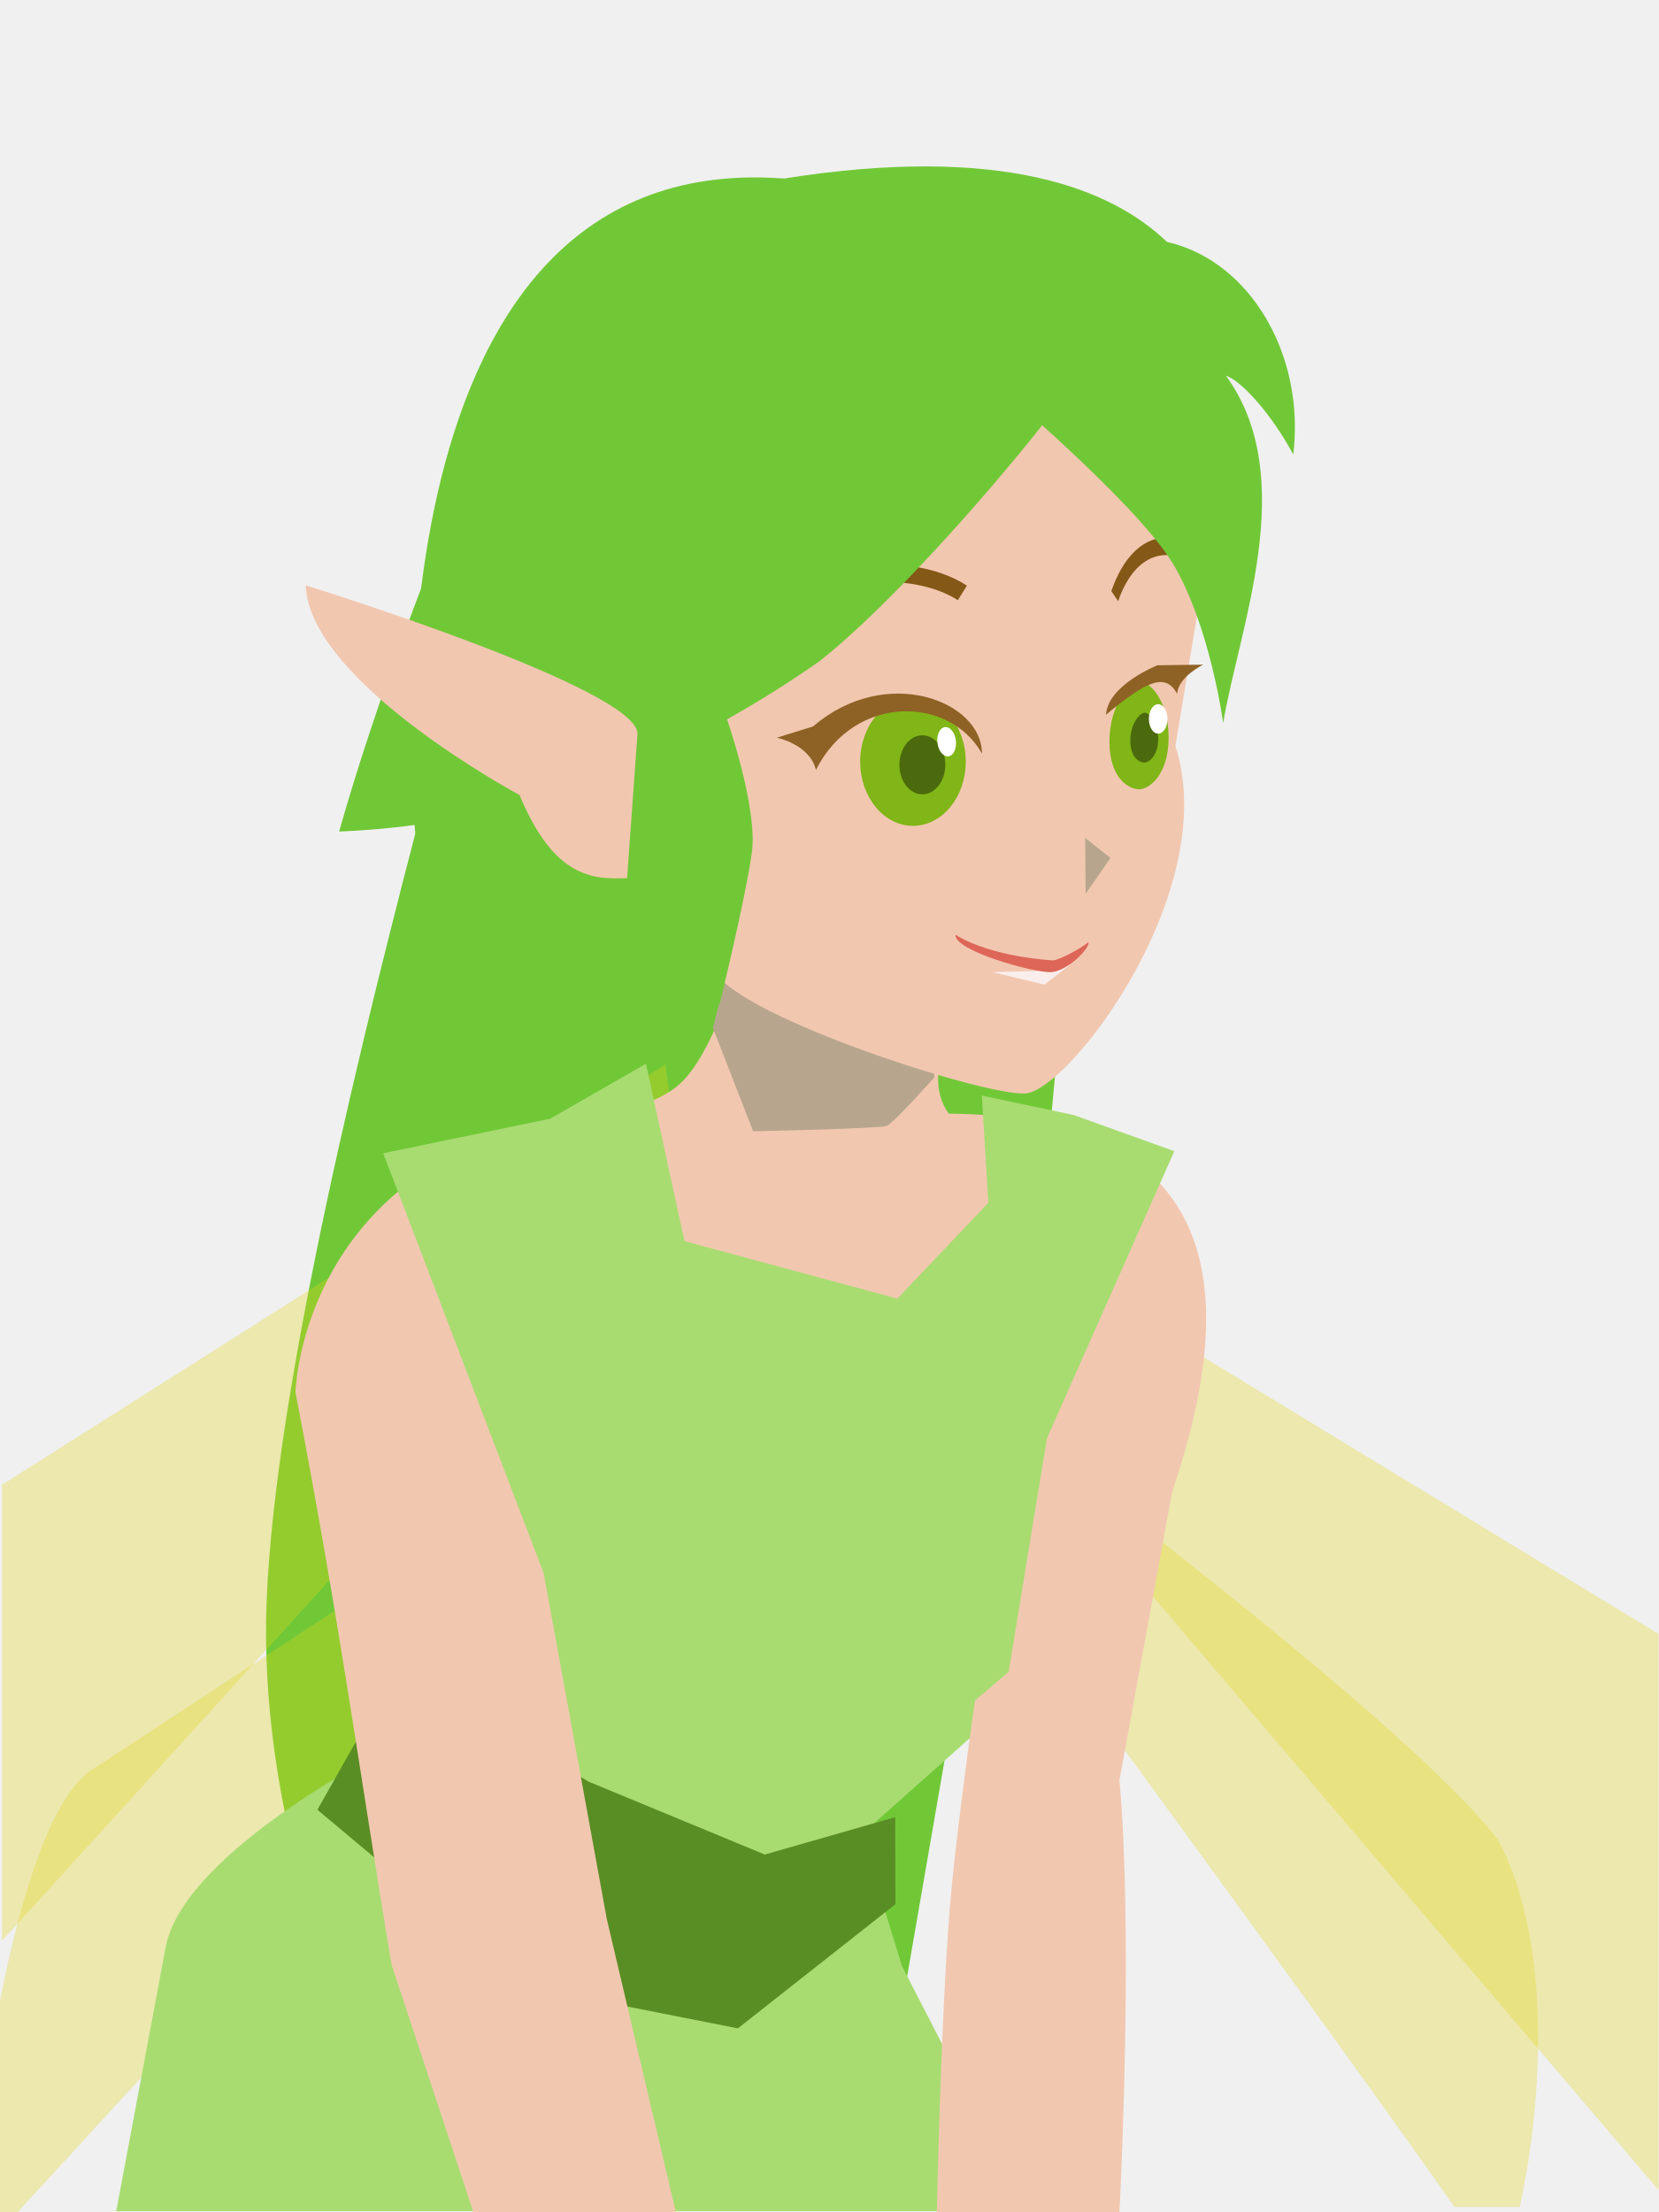
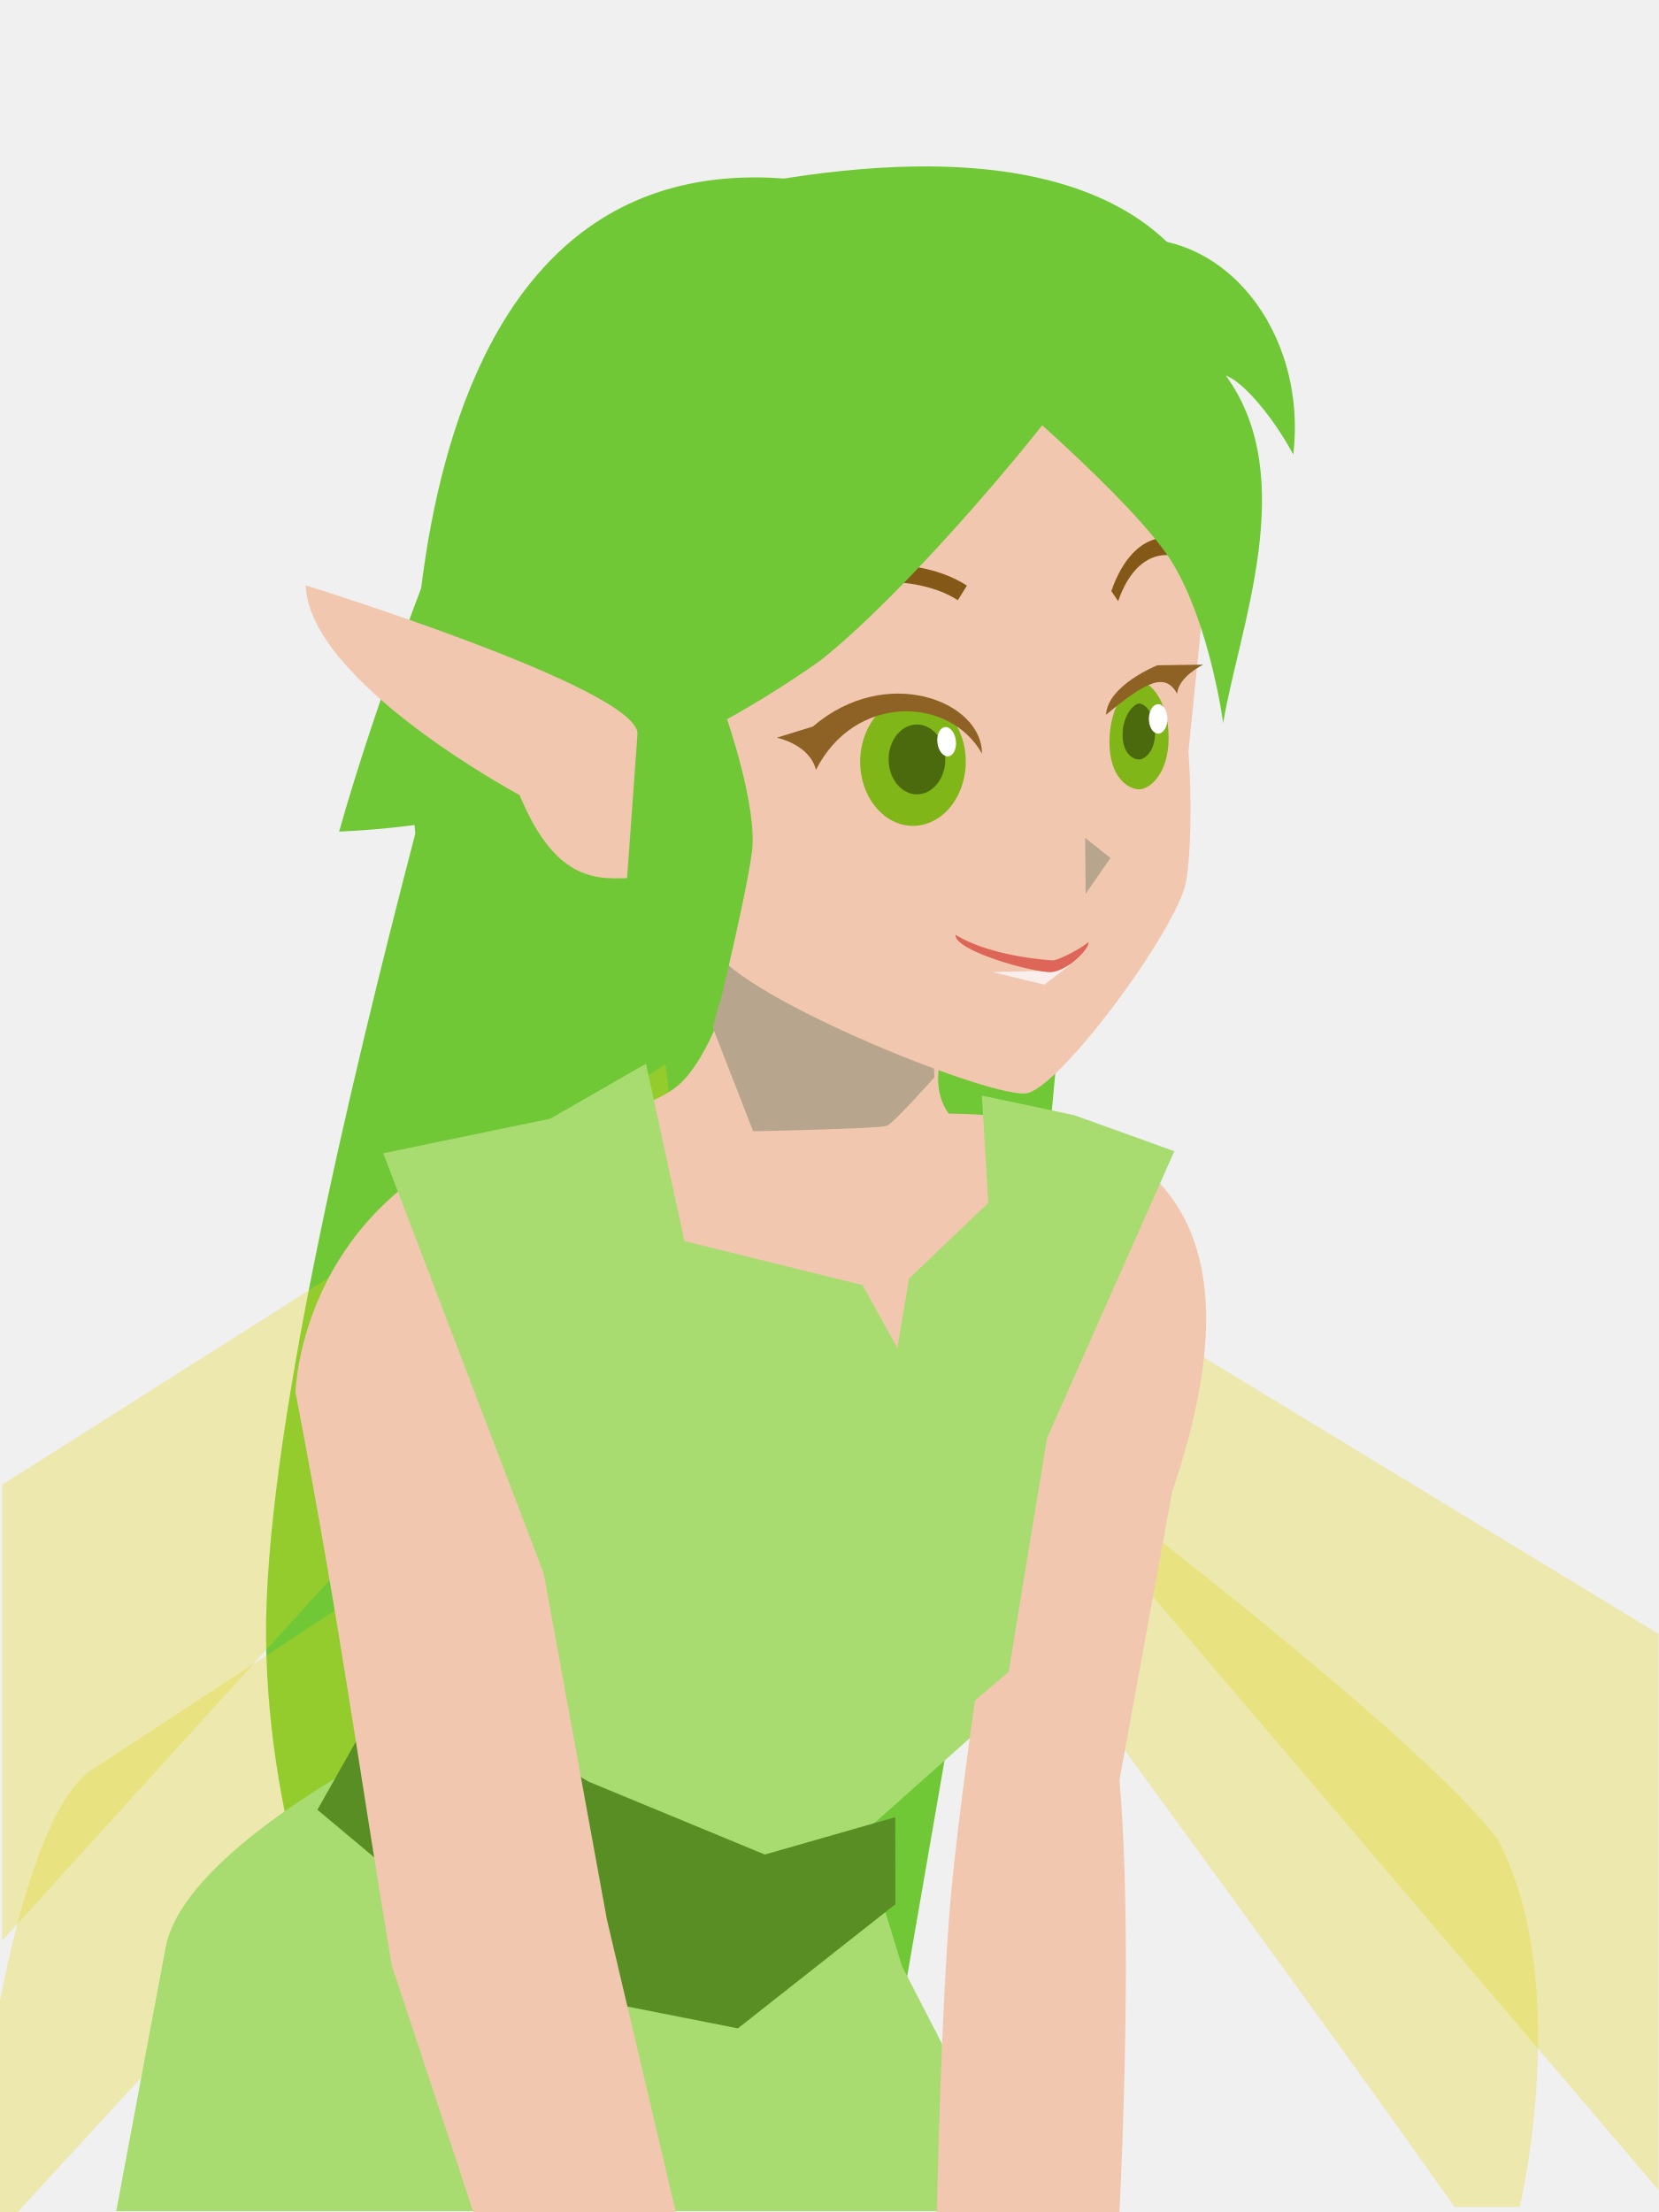
- <svg xmlns="http://www.w3.org/2000/svg" width="600" height="800" version="1.1" viewBox="0 0 159 212">
-   <path d="m75 17.1c-41.3-2.96-35.2 62.8-35.2 62.8-6.3 24.2-14.5 58.4-14.3 77.2s7.01 33.8 7.01 33.8l30.5-9.49 23.5 10.5 13.7-79.1 5.93-63.5 11.1-15.1s-0.366-23.7-42.1-17.1z" fill="#71c837" />
-   <g fill="#e1d31c" fill-opacity=".312" stroke-width=".265">
-     <path d="m90.5 115-3.34 10.6 71.8 84.3v-53.3l-68.4-41.6z" />
-     <path d="m86.7 129-0.596 9.12s40.5 55.1 53.3 73.4h6.25c1.93-8.72 3.44-24.8-2.09-35.2-9.75-12.8-57-47.4-57-47.4z" />
-     <path d="m64.7 133-55.4 36.3c-4.29 2.29-7.31 12.3-9.35 22.7v20.4h1.38l63.3-68.9-0.197-10.8z" />
+ <svg xmlns="http://www.w3.org/2000/svg" width="600" height="800" version="1.1" viewBox="0 0 159 212" id="svg29">
+   <defs id="defs29" />
+   <path d="m75 17.1c-41.3-2.96-35.2 62.8-35.2 62.8-6.3 24.2-14.5 58.4-14.3 77.2s7.01 33.8 7.01 33.8l30.5-9.49 23.5 10.5 13.7-79.1 5.93-63.5 11.1-15.1s-0.366-23.7-42.1-17.1z" fill="#71c837" id="path1" />
+   <g fill="#e1d31c" fill-opacity=".312" stroke-width=".265" id="g4">
+     <path d="m90.5 115-3.34 10.6 71.8 84.3v-53.3l-68.4-41.6z" id="path2" />
+     <path d="m86.7 129-0.596 9.12s40.5 55.1 53.3 73.4h6.25c1.93-8.72 3.44-24.8-2.09-35.2-9.75-12.8-57-47.4-57-47.4z" id="path3" />
+     <path d="m64.7 133-55.4 36.3c-4.29 2.29-7.31 12.3-9.35 22.7v20.4h1.38l63.3-68.9-0.197-10.8z" id="path4" />
  </g>
-   <path d="m97.8 137-50.6 0.517-8.72 29.4s-20.8 10.2-22.6 19.7c-1.63 8.74-4.29 22.9-4.74 25.3h87.4l-12.1-23.5-3.87-12.6 14.5-12.9 0.374-25.9z" fill="#a8dc71" stroke-width=".265" />
-   <path d="m63.8 102-63.6 40.3v43.7l65.2-71.8-1.63-12.2z" fill="#e1d31c" fill-opacity=".312" stroke-width=".265" />
-   <g fill="none" stroke-linecap="round" stroke-linejoin="round">
-     <circle r="0" stroke="#c53822" stroke-width="2.26" style="paint-order:stroke markers fill" />
-     <g stroke="#924019">
-       <circle r="0" stroke-width="1.29" style="paint-order:stroke markers fill" />
-       <circle transform="scale(1,-1)" r="0" stroke-width="3.6" style="paint-order:stroke markers fill" />
-       <circle transform="scale(1,-1)" r="0" stroke-width="3.6" style="paint-order:stroke markers fill" />
+   <path d="m97.8 137-50.6 0.517-8.72 29.4s-20.8 10.2-22.6 19.7c-1.63 8.74-4.29 22.9-4.74 25.3h87.4l-12.1-23.5-3.87-12.6 14.5-12.9 0.374-25.9z" fill="#a8dc71" stroke-width=".265" id="path5" />
+   <path d="m63.8 102-63.6 40.3v43.7l65.2-71.8-1.63-12.2z" fill="#e1d31c" fill-opacity=".312" stroke-width=".265" id="path6" />
+   <g fill="none" stroke-linecap="round" stroke-linejoin="round" id="g11">
+     <circle r="0" stroke="#c53822" stroke-width="2.26" style="paint-order:stroke markers fill" id="circle6" />
+     <g stroke="#924019" id="g9">
+       <circle r="0" stroke-width="1.29" style="paint-order:stroke markers fill" id="circle7" />
+       <circle transform="scale(1,-1)" r="0" stroke-width="3.6" style="paint-order:stroke markers fill" id="circle8" />
+       <circle transform="scale(1,-1)" r="0" stroke-width="3.6" style="paint-order:stroke markers fill" id="circle9" />
    </g>
-     <circle transform="scale(1,-1)" r="0" stroke="#4d4320" stroke-width="4.38" style="paint-order:stroke markers fill" />
-     <circle transform="scale(1,-1)" r="0" stroke="#4d4320" stroke-width="3.52" style="paint-order:stroke markers fill" />
+     <circle transform="scale(1,-1)" r="0" stroke="#4d4320" stroke-width="4.38" style="paint-order:stroke markers fill" id="circle10" />
+     <circle transform="scale(1,-1)" r="0" stroke="#4d4320" stroke-width="3.52" style="paint-order:stroke markers fill" id="circle11" />
  </g>
-   <path d="m40.1 161-4.34 3-5.34 9.45 20.3 17 20 3.95 15.1-11.9-0.021-8.34-12.5 3.58-16.9-6.99z" fill="#598e24" />
-   <path d="m71.8 88.7c0-3e-6 -2.78 11.9-6.78 15.3-4 3.44-14.5 3.84-14.5 3.84-21.8 6.2-22.2 25.6-22.2 25.6 4.4 22.9 6.15 36.6 9.22 54.9l7.84 23.7h19.4l-6.62-28.1-6.57-36 30.2-9.04 14.1 7.42s-3.98 25.5-4.88 36.8c-0.822 10.5-1.16 26.3-1.22 28.9l17.5 8e-3c0.228-4.53 1.26-27.3-2e-3 -41.4l5.04-27.6c4.4-13.1 9.33-36-21.4-36.3-2.46-3.37 0.31-8.16 0.31-8.16l-19.4-10.4z" fill="#f2c7b0" stroke-width=".265" />
-   <path d="m70.3 90.8-1.98 7.71 3.86 9.91s12.1-0.238 12.8-0.516 4.57-4.65 4.57-4.65l-0.215-7.2z" fill="#b7a68d" />
-   <path d="m116 51.3-3.35 20.2c4.48 13.8-10.2 33.1-14.4 33.3-4.13 0.226-28.9-7.79-30-12.2 0 0-20.4-11-23.8-21.8s-3.2-48.5 32.5-48.6c35.7-0.083 36.2 31.5 36.2 31.5z" fill="#f2c7b0" />
-   <path d="m112 70.7c0 3.59-1.9 4.95-2.82 4.95-0.919 0-2.85-0.976-2.85-4.57 0-3.59 1.99-5.78 2.91-5.78 0.919 0 2.76 1.8 2.76 5.39z" fill="#80b617" stroke-width="1.46" />
-   <path d="m111 70.8c0 1.66-0.895 2.29-1.33 2.29-0.433 0-1.34-0.452-1.34-2.11 0-1.66 0.938-2.67 1.37-2.67 0.433 0 1.3 0.833 1.3 2.49z" fill="#4b6a0d" stroke-width=".682" />
-   <path d="m106 68.5c0.169-2.85 4.93-4.74 4.93-4.74l4.39-0.059s-2.39 1.15-2.5 2.79c-1.11-2-2.81-1.33-6.82 2.01z" fill="#8e6224" />
-   <ellipse cx="87.5" cy="73" rx="5.06" ry="6.15" fill="#80b617" />
-   <path d="m94.1 72.2c-3.12-5.5-12.2-5.74-15.9 1.59-0.589-2.45-3.75-3.09-3.75-3.09l3.46-1.07c7.03-6.03 16.2-2.43 16.2 2.57-0.479 0.393-0.01 0-0.01 0z" fill="#8e6224" />
-   <g transform="translate(-3.05 -.354)">
-     <path d="m103 93.4 2.65-0.607-2.5 1.93-4.98-1.2z" fill="#faeeec" />
-     <path d="m104 92.4s-5.83-0.268-9.38-2.46c-0.115 1.55 7.45 3.63 9.16 3.59 1.66-0.128 3.76-2.34 3.59-2.89-0.37 0.379-2.53 1.63-3.37 1.76z" fill="#dd6658" />
+   <path d="m40.1 161-4.34 3-5.34 9.45 20.3 17 20 3.95 15.1-11.9-0.021-8.34-12.5 3.58-16.9-6.99z" fill="#598e24" id="path11" />
+   <path d="m71.8 88.7c0-3e-6 -2.78 11.9-6.78 15.3-4 3.44-14.5 3.84-14.5 3.84-21.8 6.2-22.2 25.6-22.2 25.6 4.4 22.9 6.15 36.6 9.22 54.9l7.84 23.7h19.4l-6.62-28.1-6.57-36 30.2-9.04 14.1 7.42s-3.98 25.5-4.88 36.8c-0.822 10.5-1.16 26.3-1.22 28.9l17.5 8e-3c0.228-4.53 1.26-27.3-2e-3 -41.4l5.04-27.6c4.4-13.1 9.33-36-21.4-36.3-2.46-3.37 0.31-8.16 0.31-8.16l-19.4-10.4z" fill="#f2c7b0" stroke-width=".265" id="path12" />
+   <path d="m70.3 90.8-1.98 7.71 3.86 9.91s12.1-0.238 12.8-0.516 4.57-4.65 4.57-4.65l-0.215-7.2z" fill="#b7a68d" id="path13" />
+   <path d="m 116,51.3 -2.096,20.723 c 0.348,5.007 0.211,10.017 -0.23,12.479 C 112.864,89.032 101.34,104.653 98.25,104.8 c -4.13,0.226 -28.9,-9.881 -30,-14.291 0,0 -20.4,-8.909 -23.8,-19.709 -3.4,-10.8 -3.2,-48.5 32.5,-48.6 35.7,-0.083 36.2,31.5 36.2,31.5 z" fill="#f2c7b0" id="path14" />
+   <path d="m112 70.7c0 3.59-1.9 4.95-2.82 4.95-0.919 0-2.85-0.976-2.85-4.57 0-3.59 1.99-5.78 2.91-5.78 0.919 0 2.76 1.8 2.76 5.39z" fill="#80b617" stroke-width="1.46" id="path15" />
+   <path d="m 110.704,70.221 c 0,1.865 -1.044,2.573 -1.551,2.573 -0.505,0 -1.563,-0.508 -1.563,-2.371 0,-1.865 1.094,-3 1.598,-3 0.505,0 1.516,0.936 1.516,2.798 z" fill="#4b6a0d" stroke-width="0.781" id="path16" />
+   <path d="m106 68.5c0.169-2.85 4.93-4.74 4.93-4.74l4.39-0.059s-2.39 1.15-2.5 2.79c-1.11-2-2.81-1.33-6.82 2.01z" fill="#8e6224" id="path17" />
+   <ellipse cx="87.5" cy="73" rx="5.06" ry="6.15" fill="#80b617" id="ellipse17" />
+   <path d="m94.1 72.2c-3.12-5.5-12.2-5.74-15.9 1.59-0.589-2.45-3.75-3.09-3.75-3.09l3.46-1.07c7.03-6.03 16.2-2.43 16.2 2.57-0.479 0.393-0.01 0-0.01 0z" fill="#8e6224" id="path18" />
+   <g transform="translate(-3.05 -.354)" id="g20">
+     <path d="m103 93.4 2.65-0.607-2.5 1.93-4.98-1.2z" fill="#faeeec" id="path19" />
+     <path d="m104 92.4s-5.83-0.268-9.38-2.46c-0.115 1.55 7.45 3.63 9.16 3.59 1.66-0.128 3.76-2.34 3.59-2.89-0.37 0.379-2.53 1.63-3.37 1.76z" fill="#dd6658" id="path20" />
  </g>
-   <path d="m104 80.3 2.43 1.93-2.38 3.43z" fill="#b7a68d" />
-   <path d="m94.1 105 8.82 1.87 9.63 3.46-12.2 27.5-3.68 22.4-9.14 7.8-35.1-16.4-15.7-41.1 16-3.31 9.18-5.27 3.69 17 20.4 5.51 8.72-9.18z" fill="#a8dc71" />
-   <ellipse cx="111" cy="68.9" rx=".891" ry="1.41" fill="#fff" />
-   <path d="m69.6 68.7s3.05 8.67 2.46 13-3.08 14.5-3.08 14.5l-30.3-4.89 13.8-26.6z" fill="#71c837" />
-   <path d="m83.7 54.2c-3.37 0.341-6.81 1.84-9.04 5.05l1.32 0.966c1.9-2.74 4.85-4.04 7.87-4.35 3.02-0.306 6.09 0.439 7.95 1.66l0.869-1.4c-2.27-1.48-5.62-2.25-8.99-1.91z" color="#000000" fill="#845816" stroke-width="1.38" style="-inkscape-stroke:none" />
-   <path d="m111 51.6c-1.67 0.341-3.38 1.84-4.49 5.05l0.654 0.966c0.944-2.74 2.41-4.04 3.91-4.35 1.5-0.306 3.02 0.439 3.95 1.66l0.431-1.4c-1.13-1.48-2.79-2.25-4.46-1.91z" color="#000000" fill="#845816" stroke-width=".971" style="-inkscape-stroke:none" />
-   <path d="m107 30.3c-2.27 5.68-19.5 26.1-28.5 33.1-14 9.8-29.3 15.6-46 16.3 7.2-25.4 21.1-54.5 21.1-54.5 31.1-7.03 41-7.73 53.4 5.04z" fill="#71c837" />
-   <path d="m94.1 35.7s14.7 12.3 18.3 18.3 4.83 15.3 4.83 15.3c1.51-9.1 7.41-23.5 0.258-33.3 1.6 0.541 4.5 3.9 6.46 7.56 1.39-11.7-6.75-22.3-17.4-20.5-2.09-2.31-15.4-8.97-17.1-4.58z" fill="#71c837" />
-   <path d="m61.1 70.3c-0.131-4.39-31.8-14.2-31.8-14.2 0.318 9.29 20.5 20.1 20.5 20.1 3.34 8.09 7.18 8.07 10.3 7.96z" fill="#f2c7b0" />
-   <ellipse cx="88.4" cy="73.3" rx="2.2" ry="2.83" fill="#4b6a0d" stroke-width="1.31" />
-   <ellipse transform="rotate(-6.64)" cx="81.9" cy="81.1" rx=".891" ry="1.41" fill="#fff" />
+   <path d="m104 80.3 2.43 1.93-2.38 3.43z" fill="#b7a68d" id="path21" />
+   <path d="m 94.1,105 8.82,1.87 9.63,3.46 -12.2,27.5 -3.68,22.4 -9.14,7.8 -35.1,-16.4 -15.7,-41.1 16,-3.31 9.18,-5.27 3.69,17 17.067,4.21 L 86,129.191 87.122,122.536 94.72,115.28 Z" fill="#a8dc71" id="path22" />
+   <ellipse cx="111" cy="68.9" rx=".891" ry="1.41" fill="#fff" id="ellipse22" />
+   <path d="m69.6 68.7s3.05 8.67 2.46 13-3.08 14.5-3.08 14.5l-30.3-4.89 13.8-26.6z" fill="#71c837" id="path23" />
+   <path d="m83.7 54.2c-3.37 0.341-6.81 1.84-9.04 5.05l1.32 0.966c1.9-2.74 4.85-4.04 7.87-4.35 3.02-0.306 6.09 0.439 7.95 1.66l0.869-1.4c-2.27-1.48-5.62-2.25-8.99-1.91z" color="#000000" fill="#845816" stroke-width="1.38" style="-inkscape-stroke:none" id="path24" />
+   <path d="m111 51.6c-1.67 0.341-3.38 1.84-4.49 5.05l0.654 0.966c0.944-2.74 2.41-4.04 3.91-4.35 1.5-0.306 3.02 0.439 3.95 1.66l0.431-1.4c-1.13-1.48-2.79-2.25-4.46-1.91z" color="#000000" fill="#845816" stroke-width=".971" style="-inkscape-stroke:none" id="path25" />
+   <path d="m107 30.3c-2.27 5.68-19.5 26.1-28.5 33.1-14 9.8-29.3 15.6-46 16.3 7.2-25.4 21.1-54.5 21.1-54.5 31.1-7.03 41-7.73 53.4 5.04z" fill="#71c837" id="path26" />
+   <path d="m94.1 35.7s14.7 12.3 18.3 18.3 4.83 15.3 4.83 15.3c1.51-9.1 7.41-23.5 0.258-33.3 1.6 0.541 4.5 3.9 6.46 7.56 1.39-11.7-6.75-22.3-17.4-20.5-2.09-2.31-15.4-8.97-17.1-4.58z" fill="#71c837" id="path27" />
+   <path d="m61.1 70.3c-0.131-4.39-31.8-14.2-31.8-14.2 0.318 9.29 20.5 20.1 20.5 20.1 3.34 8.09 7.18 8.07 10.3 7.96z" fill="#f2c7b0" id="path28" />
+   <ellipse cx="87.883" cy="72.783" rx="2.717" ry="3.347" fill="#4b6a0d" stroke-width="1.583" id="ellipse28" />
+   <ellipse transform="rotate(-6.64)" cx="81.9" cy="81.1" rx=".891" ry="1.41" fill="#fff" id="ellipse29" />
</svg>
